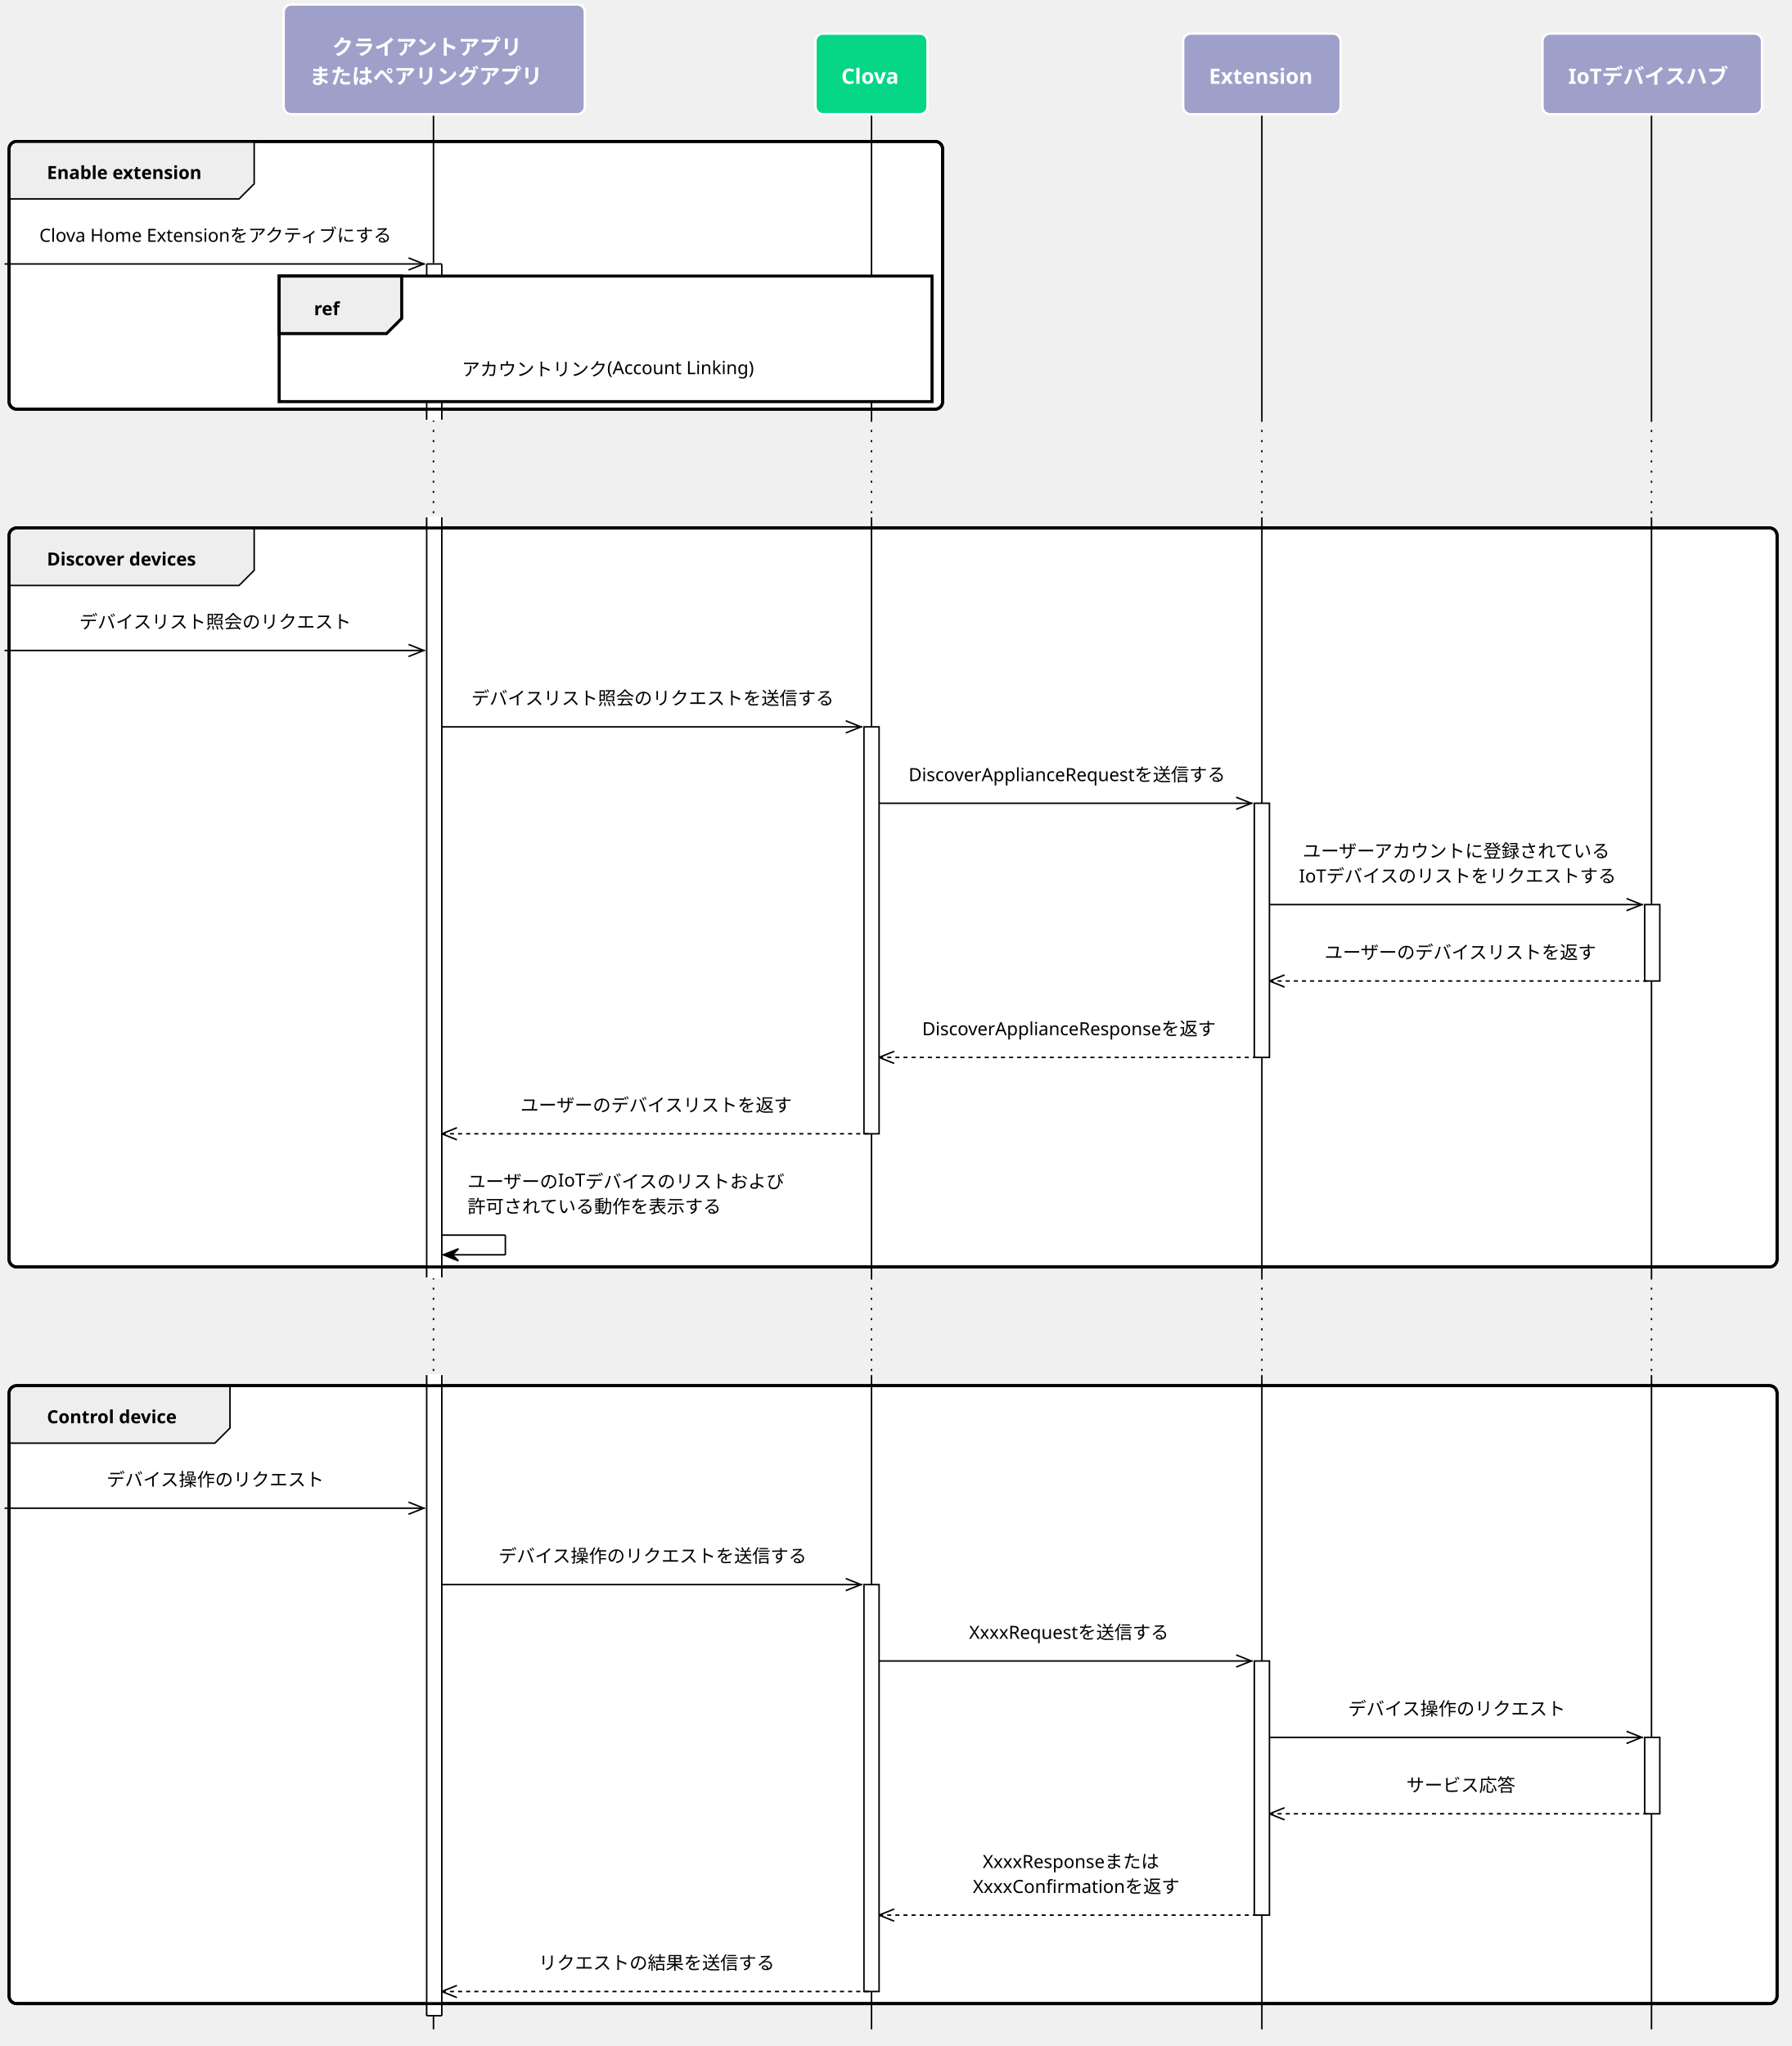
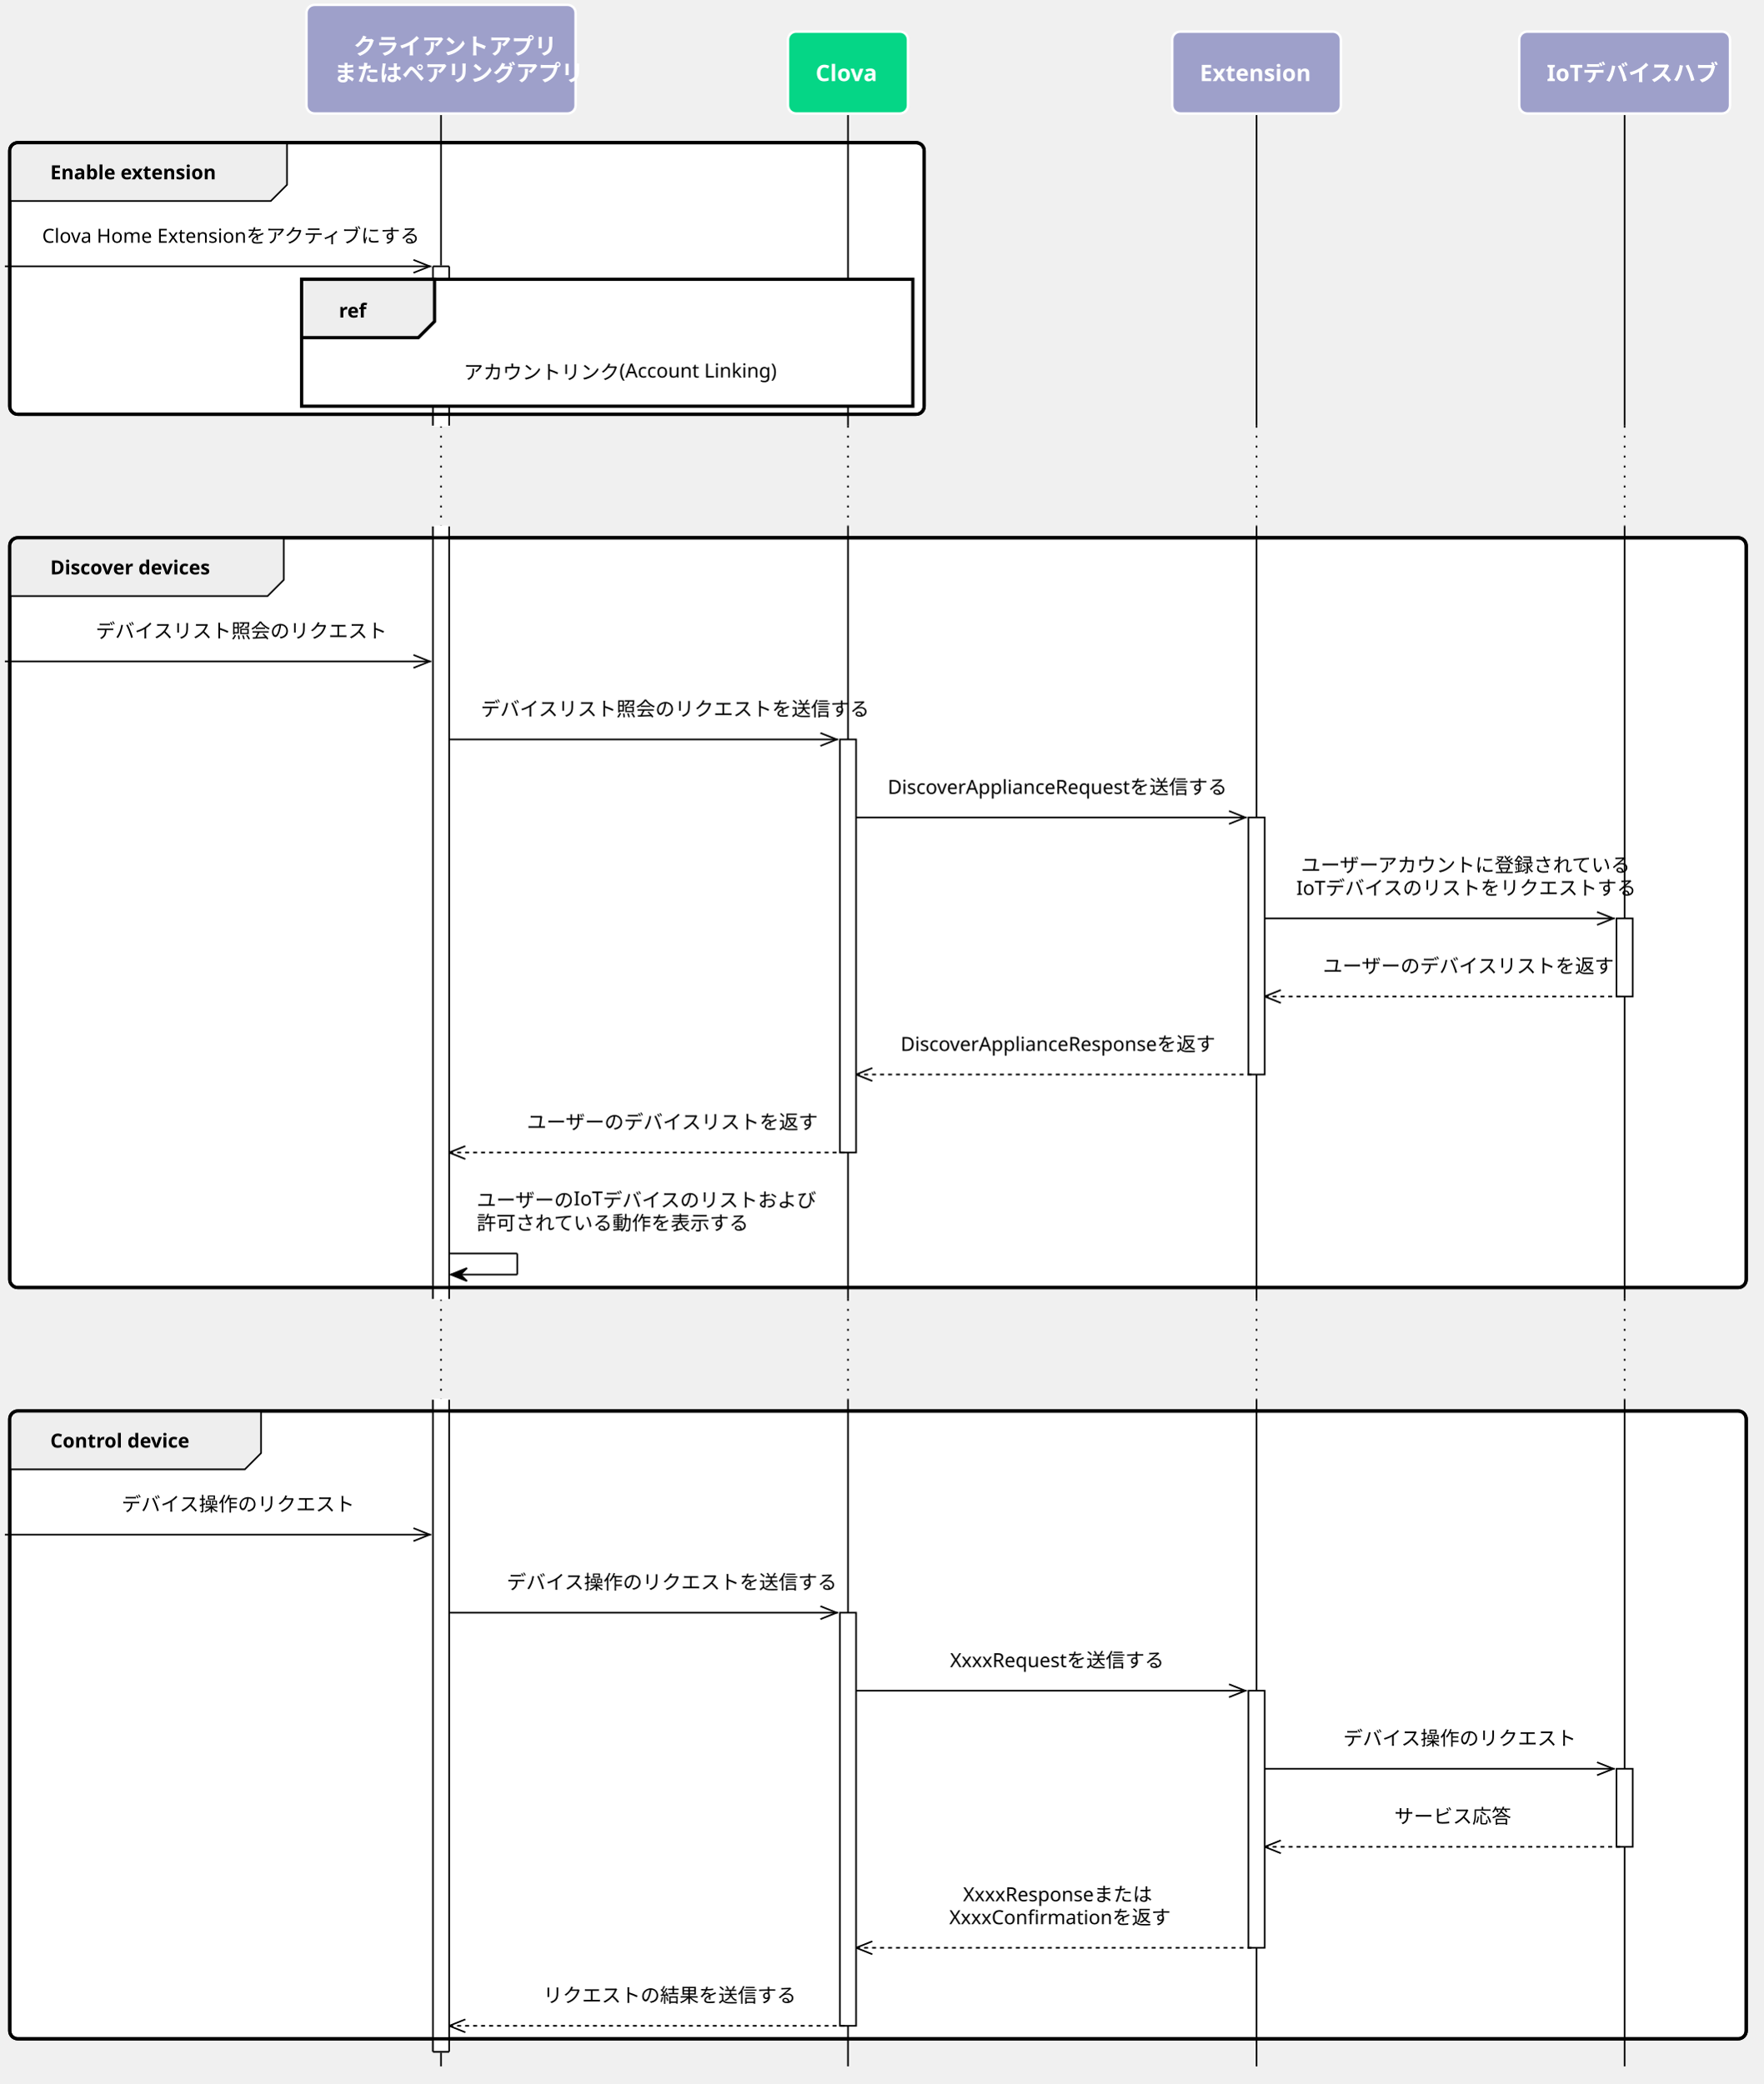
- <svg xmlns="http://www.w3.org/2000/svg" contentScriptType="application/ecmascript" contentStyleType="text/css" height="1007.736px" preserveAspectRatio="none" style="width:882px;height:1007px;" version="1.1" viewBox="0 0 882 1007" width="882.607px" zoomAndPan="magnify">
+ <svg xmlns="http://www.w3.org/2000/svg" contentScriptType="application/ecmascript" contentStyleType="text/css" height="1043.985px" preserveAspectRatio="none" style="width:883px;height:1043px;" version="1.1" viewBox="0 0 883 1043" width="883.247px" zoomAndPan="magnify">
  <defs />
  <g>
-     <rect fill="#FFFFFF" height="76.69" style="stroke: #FFFFFF; stroke-width: 0.745;" width="7.448" x="210.038" y="129.914" />
-     <line style="stroke: #000000; stroke-width: 0.745;" x1="210.038" x2="210.038" y1="129.914" y2="206.603" />
-     <line style="stroke: #000000; stroke-width: 0.745;" x1="217.486" x2="217.486" y1="129.914" y2="206.603" />
-     <line style="stroke: #000000; stroke-width: 0.745;" x1="210.038" x2="217.486" y1="129.914" y2="129.914" />
-     <rect fill="#FFFFFF" height="374.126" style="stroke: #FFFFFF; stroke-width: 0.745;" width="7.448" x="210.038" y="254.631" />
-     <line style="stroke: #000000; stroke-width: 0.745;" x1="210.038" x2="210.038" y1="254.631" y2="628.757" />
-     <line style="stroke: #000000; stroke-width: 0.745;" x1="217.486" x2="217.486" y1="254.631" y2="628.757" />
-     <rect fill="#FFFFFF" height="315.312" style="stroke: #FFFFFF; stroke-width: 0.745;" width="7.448" x="210.038" y="676.784" />
-     <line style="stroke: #000000; stroke-width: 0.745;" x1="210.038" x2="210.038" y1="676.784" y2="992.096" />
-     <line style="stroke: #000000; stroke-width: 0.745;" x1="217.486" x2="217.486" y1="676.784" y2="992.096" />
-     <line style="stroke: #000000; stroke-width: 0.745;" x1="210.038" x2="217.486" y1="992.096" y2="992.096" />
-     <rect fill="#FFFFFF" height="200.277" style="stroke: #000000; stroke-width: 0.745;" width="7.448" x="425.29" y="357.749" />
-     <rect fill="#FFFFFF" height="200.277" style="stroke: #000000; stroke-width: 0.745;" width="7.448" x="425.29" y="779.902" />
-     <rect fill="#FFFFFF" height="125.077" style="stroke: #000000; stroke-width: 0.745;" width="7.448" x="617.452" y="395.349" />
-     <rect fill="#FFFFFF" height="125.077" style="stroke: #000000; stroke-width: 0.745;" width="7.448" x="617.452" y="817.502" />
-     <rect fill="#FFFFFF" height="37.6" style="stroke: #000000; stroke-width: 0.745;" width="7.448" x="809.615" y="445.225" />
-     <rect fill="#FFFFFF" height="37.6" style="stroke: #000000; stroke-width: 0.745;" width="7.448" x="809.615" y="855.102" />
-     <rect fill="#FFFFFF" height="131.78" rx="3.724" ry="3.724" style="stroke: #000000; stroke-width: 1.49;" width="459.551" x="4.469" y="69.61" />
-     <rect fill="#FFFFFF" height="363.699" rx="3.724" ry="3.724" style="stroke: #000000; stroke-width: 1.49;" width="870.317" x="4.469" y="259.845" />
-     <rect fill="#FFFFFF" height="304.139" rx="3.724" ry="3.724" style="stroke: #000000; stroke-width: 1.49;" width="870.317" x="4.469" y="681.998" />
-     <line style="stroke: #000000; stroke-width: 0.745;" x1="213.39" x2="213.39" y1="56.948" y2="206.603" />
-     <line style="stroke: #000000; stroke-width: 0.745; stroke-dasharray: 1.0,4.0;" x1="213.39" x2="213.39" y1="206.603" y2="254.631" />
-     <line style="stroke: #000000; stroke-width: 0.745;" x1="213.39" x2="213.39" y1="254.631" y2="628.757" />
-     <line style="stroke: #000000; stroke-width: 0.745; stroke-dasharray: 1.0,4.0;" x1="213.39" x2="213.39" y1="628.757" y2="676.784" />
-     <line style="stroke: #000000; stroke-width: 0.745;" x1="213.39" x2="213.39" y1="676.784" y2="998.8" />
-     <line style="stroke: #000000; stroke-width: 0.745;" x1="429.014" x2="429.014" y1="56.948" y2="206.603" />
-     <line style="stroke: #000000; stroke-width: 0.745; stroke-dasharray: 1.0,4.0;" x1="429.014" x2="429.014" y1="206.603" y2="254.631" />
-     <line style="stroke: #000000; stroke-width: 0.745;" x1="429.014" x2="429.014" y1="254.631" y2="628.757" />
-     <line style="stroke: #000000; stroke-width: 0.745; stroke-dasharray: 1.0,4.0;" x1="429.014" x2="429.014" y1="628.757" y2="676.784" />
-     <line style="stroke: #000000; stroke-width: 0.745;" x1="429.014" x2="429.014" y1="676.784" y2="998.8" />
-     <line style="stroke: #000000; stroke-width: 0.745;" x1="621.177" x2="621.177" y1="56.948" y2="206.603" />
-     <line style="stroke: #000000; stroke-width: 0.745; stroke-dasharray: 1.0,4.0;" x1="621.177" x2="621.177" y1="206.603" y2="254.631" />
-     <line style="stroke: #000000; stroke-width: 0.745;" x1="621.177" x2="621.177" y1="254.631" y2="628.757" />
-     <line style="stroke: #000000; stroke-width: 0.745; stroke-dasharray: 1.0,4.0;" x1="621.177" x2="621.177" y1="628.757" y2="676.784" />
-     <line style="stroke: #000000; stroke-width: 0.745;" x1="621.177" x2="621.177" y1="676.784" y2="998.8" />
-     <line style="stroke: #000000; stroke-width: 0.745;" x1="812.967" x2="812.967" y1="56.948" y2="206.603" />
-     <line style="stroke: #000000; stroke-width: 0.745; stroke-dasharray: 1.0,4.0;" x1="812.967" x2="812.967" y1="206.603" y2="254.631" />
-     <line style="stroke: #000000; stroke-width: 0.745;" x1="812.967" x2="812.967" y1="254.631" y2="628.757" />
-     <line style="stroke: #000000; stroke-width: 0.745; stroke-dasharray: 1.0,4.0;" x1="812.967" x2="812.967" y1="628.757" y2="676.784" />
-     <line style="stroke: #000000; stroke-width: 0.745;" x1="812.967" x2="812.967" y1="676.784" y2="998.8" />
-     <rect fill="#9EA0CA" height="53.969" rx="3.724" ry="3.724" style="stroke: #FFFFFF; stroke-width: 1.117;" width="148.218" x="139.653" y="2.234" />
-     <text fill="#FFFFFF" font-family="&quot;Malgun Gothic&quot;, sans-serif" font-size="10.427" font-weight="bold" lengthAdjust="spacingAndGlyphs" textLength="100.55" x="163.487" y="26.928">クライアントアプリ</text>
-     <text fill="#FFFFFF" font-family="&quot;Malgun Gothic&quot;, sans-serif" font-size="10.427" font-weight="bold" lengthAdjust="spacingAndGlyphs" textLength="122.895" x="152.315" y="41.25">またはペアリングアプリ</text>
-     <rect fill="#05D686" height="39.646" rx="3.724" ry="3.724" style="stroke: #FFFFFF; stroke-width: 1.117;" width="55.116" x="401.456" y="16.557" />
-     <text fill="#FFFFFF" font-family="&quot;Malgun Gothic&quot;, sans-serif" font-size="10.427" font-weight="bold" lengthAdjust="spacingAndGlyphs" textLength="29.793" x="414.118" y="41.25">Clova</text>
-     <rect fill="#9EA0CA" height="39.646" rx="3.724" ry="3.724" style="stroke: #FFFFFF; stroke-width: 1.117;" width="77.461" x="582.446" y="16.557" />
-     <text fill="#FFFFFF" font-family="&quot;Malgun Gothic&quot;, sans-serif" font-size="10.427" font-weight="bold" lengthAdjust="spacingAndGlyphs" textLength="52.137" x="595.108" y="41.25">Extension</text>
-     <rect fill="#9EA0CA" height="39.646" rx="3.724" ry="3.724" style="stroke: #FFFFFF; stroke-width: 1.117;" width="107.998" x="759.34" y="16.557" />
-     <text fill="#FFFFFF" font-family="&quot;Malgun Gothic&quot;, sans-serif" font-size="10.427" font-weight="bold" lengthAdjust="spacingAndGlyphs" textLength="82.675" x="772.002" y="41.25">IoTデバイスハブ</text>
-     <rect fill="#FFFFFF" height="76.69" style="stroke: #FFFFFF; stroke-width: 0.745;" width="7.448" x="210.038" y="129.914" />
-     <line style="stroke: #000000; stroke-width: 0.745;" x1="210.038" x2="210.038" y1="129.914" y2="206.603" />
-     <line style="stroke: #000000; stroke-width: 0.745;" x1="217.486" x2="217.486" y1="129.914" y2="206.603" />
-     <line style="stroke: #000000; stroke-width: 0.745;" x1="210.038" x2="217.486" y1="129.914" y2="129.914" />
-     <rect fill="#FFFFFF" height="374.126" style="stroke: #FFFFFF; stroke-width: 0.745;" width="7.448" x="210.038" y="254.631" />
-     <line style="stroke: #000000; stroke-width: 0.745;" x1="210.038" x2="210.038" y1="254.631" y2="628.757" />
-     <line style="stroke: #000000; stroke-width: 0.745;" x1="217.486" x2="217.486" y1="254.631" y2="628.757" />
-     <rect fill="#FFFFFF" height="315.312" style="stroke: #FFFFFF; stroke-width: 0.745;" width="7.448" x="210.038" y="676.784" />
-     <line style="stroke: #000000; stroke-width: 0.745;" x1="210.038" x2="210.038" y1="676.784" y2="992.096" />
-     <line style="stroke: #000000; stroke-width: 0.745;" x1="217.486" x2="217.486" y1="676.784" y2="992.096" />
-     <line style="stroke: #000000; stroke-width: 0.745;" x1="210.038" x2="217.486" y1="992.096" y2="992.096" />
-     <rect fill="#FFFFFF" height="200.277" style="stroke: #000000; stroke-width: 0.745;" width="7.448" x="425.29" y="357.749" />
-     <rect fill="#FFFFFF" height="200.277" style="stroke: #000000; stroke-width: 0.745;" width="7.448" x="425.29" y="779.902" />
-     <rect fill="#FFFFFF" height="125.077" style="stroke: #000000; stroke-width: 0.745;" width="7.448" x="617.452" y="395.349" />
-     <rect fill="#FFFFFF" height="125.077" style="stroke: #000000; stroke-width: 0.745;" width="7.448" x="617.452" y="817.502" />
-     <rect fill="#FFFFFF" height="37.6" style="stroke: #000000; stroke-width: 0.745;" width="7.448" x="809.615" y="445.225" />
-     <rect fill="#FFFFFF" height="37.6" style="stroke: #000000; stroke-width: 0.745;" width="7.448" x="809.615" y="855.102" />
-     <path d="M8.193,69.61 L125.129,69.61 L125.129,90.465 L117.681,97.913 L4.469,97.913 L4.469,73.334 " fill="#EEEEEE" style="stroke: #000000; stroke-width: 0.745;" />
-     <rect fill="none" height="131.78" rx="3.724" ry="3.724" style="stroke: #000000; stroke-width: 1.49;" width="459.551" x="4.469" y="69.61" />
-     <text fill="#000000" font-family="&quot;Malgun Gothic&quot;, sans-serif" font-size="8.938" font-weight="bold" lengthAdjust="spacingAndGlyphs" textLength="72.247" x="23.089" y="88.115">Enable extension</text>
-     <line style="stroke: #000000; stroke-width: 0.745;" x1="208.548" x2="201.1" y1="129.914" y2="126.934" />
-     <line style="stroke: #000000; stroke-width: 0.745;" x1="208.548" x2="201.1" y1="129.914" y2="132.893" />
-     <line style="stroke: #000000; stroke-width: 0.745;" x1="2.234" x2="209.293" y1="129.914" y2="129.914" />
-     <text fill="#000000" font-family="&quot;Malgun Gothic&quot;, sans-serif" font-size="8.938" lengthAdjust="spacingAndGlyphs" textLength="173.542" x="19.365" y="119.012">Clova Home Extensionをアクティブにする</text>
-     <rect fill="#FFFFFF" height="61.794" style="stroke: #000000; stroke-width: 1.49;" width="321.388" x="137.418" y="135.872" />
-     <polygon fill="#EEEEEE" points="137.418,135.872,197.749,135.872,197.749,156.727,190.3,164.175,137.418,164.175,137.418,135.872" style="stroke: #000000; stroke-width: 1.49;" />
-     <text fill="#000000" font-family="&quot;Malgun Gothic&quot;, sans-serif" font-size="8.938" font-weight="bold" lengthAdjust="spacingAndGlyphs" textLength="11.917" x="154.549" y="155.123">ref</text>
-     <text fill="#000000" font-family="&quot;Malgun Gothic&quot;, sans-serif" font-size="8.938" lengthAdjust="spacingAndGlyphs" textLength="141.515" x="227.355" y="184.915">アカウントリンク(Account Linking)</text>
-     <text fill="#000000" font-family="&quot;Malgun Gothic&quot;, sans-serif" font-size="8.938" lengthAdjust="spacingAndGlyphs" textLength="0" x="514.668" y="234.792" />
-     <path d="M8.193,259.845 L125.129,259.845 L125.129,280.7 L117.681,288.148 L4.469,288.148 L4.469,263.569 " fill="#EEEEEE" style="stroke: #000000; stroke-width: 0.745;" />
-     <rect fill="none" height="363.699" rx="3.724" ry="3.724" style="stroke: #000000; stroke-width: 1.49;" width="870.317" x="4.469" y="259.845" />
-     <text fill="#000000" font-family="&quot;Malgun Gothic&quot;, sans-serif" font-size="8.938" font-weight="bold" lengthAdjust="spacingAndGlyphs" textLength="72.247" x="23.089" y="278.35">Discover devices</text>
-     <line style="stroke: #000000; stroke-width: 0.745;" x1="208.548" x2="201.1" y1="320.149" y2="317.169" />
-     <line style="stroke: #000000; stroke-width: 0.745;" x1="208.548" x2="201.1" y1="320.149" y2="323.128" />
-     <line style="stroke: #000000; stroke-width: 0.745;" x1="2.234" x2="209.293" y1="320.149" y2="320.149" />
-     <text fill="#000000" font-family="&quot;Malgun Gothic&quot;, sans-serif" font-size="8.938" lengthAdjust="spacingAndGlyphs" textLength="134.067" x="39.103" y="309.247">デバイスリスト照会のリクエスト</text>
-     <line style="stroke: #000000; stroke-width: 0.745;" x1="423.8" x2="416.352" y1="357.749" y2="354.769" />
-     <line style="stroke: #000000; stroke-width: 0.745;" x1="423.8" x2="416.352" y1="357.749" y2="360.728" />
-     <line style="stroke: #000000; stroke-width: 0.745;" x1="217.486" x2="424.545" y1="357.749" y2="357.749" />
-     <text fill="#000000" font-family="&quot;Malgun Gothic&quot;, sans-serif" font-size="8.938" lengthAdjust="spacingAndGlyphs" textLength="178.756" x="232.01" y="346.847">デバイスリスト照会のリクエストを送信する</text>
-     <line style="stroke: #000000; stroke-width: 0.745;" x1="615.963" x2="608.515" y1="395.349" y2="392.37" />
-     <line style="stroke: #000000; stroke-width: 0.745;" x1="615.963" x2="608.515" y1="395.349" y2="398.328" />
-     <line style="stroke: #000000; stroke-width: 0.745;" x1="432.738" x2="616.708" y1="395.349" y2="395.349" />
-     <text fill="#000000" font-family="&quot;Malgun Gothic&quot;, sans-serif" font-size="8.938" lengthAdjust="spacingAndGlyphs" textLength="155.667" x="447.262" y="384.447">DiscoverApplianceRequestを送信する</text>
-     <line style="stroke: #000000; stroke-width: 0.745;" x1="808.125" x2="800.677" y1="445.225" y2="442.246" />
-     <line style="stroke: #000000; stroke-width: 0.745;" x1="808.125" x2="800.677" y1="445.225" y2="448.205" />
-     <line style="stroke: #000000; stroke-width: 0.745;" x1="624.901" x2="808.87" y1="445.225" y2="445.225" />
-     <text fill="#000000" font-family="&quot;Malgun Gothic&quot;, sans-serif" font-size="8.938" lengthAdjust="spacingAndGlyphs" textLength="151.942" x="641.287" y="422.047">ユーザーアカウントに登録されている</text>
-     <text fill="#000000" font-family="&quot;Malgun Gothic&quot;, sans-serif" font-size="8.938" lengthAdjust="spacingAndGlyphs" textLength="155.667" x="639.424" y="434.324">IoTデバイスのリストをリクエストする</text>
-     <line style="stroke: #000000; stroke-width: 0.745;" x1="624.901" x2="632.349" y1="482.825" y2="479.846" />
-     <line style="stroke: #000000; stroke-width: 0.745;" x1="624.901" x2="632.349" y1="482.825" y2="485.805" />
-     <line style="stroke: #000000; stroke-width: 0.745; stroke-dasharray: 2.0,2.0;" x1="624.901" x2="812.594" y1="482.825" y2="482.825" />
-     <text fill="#000000" font-family="&quot;Malgun Gothic&quot;, sans-serif" font-size="8.938" lengthAdjust="spacingAndGlyphs" textLength="134.067" x="652.086" y="471.924">ユーザーのデバイスリストを返す</text>
-     <line style="stroke: #000000; stroke-width: 0.745;" x1="432.738" x2="440.186" y1="520.426" y2="517.446" />
-     <line style="stroke: #000000; stroke-width: 0.745;" x1="432.738" x2="440.186" y1="520.426" y2="523.405" />
-     <line style="stroke: #000000; stroke-width: 0.745; stroke-dasharray: 2.0,2.0;" x1="432.738" x2="620.432" y1="520.426" y2="520.426" />
-     <text fill="#000000" font-family="&quot;Malgun Gothic&quot;, sans-serif" font-size="8.938" lengthAdjust="spacingAndGlyphs" textLength="145.984" x="453.965" y="509.524">DiscoverApplianceResponseを返す</text>
-     <line style="stroke: #000000; stroke-width: 0.745;" x1="217.486" x2="224.934" y1="558.026" y2="555.046" />
-     <line style="stroke: #000000; stroke-width: 0.745;" x1="217.486" x2="224.934" y1="558.026" y2="561.005" />
-     <line style="stroke: #000000; stroke-width: 0.745; stroke-dasharray: 2.0,2.0;" x1="217.486" x2="428.269" y1="558.026" y2="558.026" />
-     <text fill="#000000" font-family="&quot;Malgun Gothic&quot;, sans-serif" font-size="8.938" lengthAdjust="spacingAndGlyphs" textLength="134.067" x="256.217" y="547.124">ユーザーのデバイスリストを返す</text>
-     <line style="stroke: #000000; stroke-width: 0.745;" x1="217.486" x2="248.768" y1="607.902" y2="607.902" />
-     <line style="stroke: #000000; stroke-width: 0.745;" x1="248.768" x2="248.768" y1="607.902" y2="617.585" />
-     <line style="stroke: #000000; stroke-width: 0.745;" x1="218.231" x2="248.768" y1="617.585" y2="617.585" />
-     <polygon fill="#000000" points="225.679,614.606,218.231,617.585,225.679,620.564,222.7,617.585" style="stroke: #000000; stroke-width: 0.745;" />
-     <text fill="#000000" font-family="&quot;Malgun Gothic&quot;, sans-serif" font-size="8.938" lengthAdjust="spacingAndGlyphs" textLength="155.667" x="230.148" y="584.724">ユーザーのIoTデバイスのリストおよび</text>
-     <text fill="#000000" font-family="&quot;Malgun Gothic&quot;, sans-serif" font-size="8.938" lengthAdjust="spacingAndGlyphs" textLength="125.129" x="230.148" y="597">許可されている動作を表示する</text>
-     <text fill="#000000" font-family="&quot;Malgun Gothic&quot;, sans-serif" font-size="8.938" lengthAdjust="spacingAndGlyphs" textLength="0" x="514.668" y="656.945" />
-     <path d="M8.193,681.998 L113.212,681.998 L113.212,702.853 L105.764,710.301 L4.469,710.301 L4.469,685.722 " fill="#EEEEEE" style="stroke: #000000; stroke-width: 0.745;" />
-     <rect fill="none" height="304.139" rx="3.724" ry="3.724" style="stroke: #000000; stroke-width: 1.49;" width="870.317" x="4.469" y="681.998" />
-     <text fill="#000000" font-family="&quot;Malgun Gothic&quot;, sans-serif" font-size="8.938" font-weight="bold" lengthAdjust="spacingAndGlyphs" textLength="60.33" x="23.089" y="700.504">Control device</text>
-     <line style="stroke: #000000; stroke-width: 0.745;" x1="208.548" x2="201.1" y1="742.302" y2="739.323" />
-     <line style="stroke: #000000; stroke-width: 0.745;" x1="208.548" x2="201.1" y1="742.302" y2="745.281" />
-     <line style="stroke: #000000; stroke-width: 0.745;" x1="2.234" x2="209.293" y1="742.302" y2="742.302" />
-     <text fill="#000000" font-family="&quot;Malgun Gothic&quot;, sans-serif" font-size="8.938" lengthAdjust="spacingAndGlyphs" textLength="107.254" x="52.51" y="731.4">デバイス操作のリクエスト</text>
-     <line style="stroke: #000000; stroke-width: 0.745;" x1="423.8" x2="416.352" y1="779.902" y2="776.923" />
-     <line style="stroke: #000000; stroke-width: 0.745;" x1="423.8" x2="416.352" y1="779.902" y2="782.881" />
-     <line style="stroke: #000000; stroke-width: 0.745;" x1="217.486" x2="424.545" y1="779.902" y2="779.902" />
-     <text fill="#000000" font-family="&quot;Malgun Gothic&quot;, sans-serif" font-size="8.938" lengthAdjust="spacingAndGlyphs" textLength="151.942" x="245.417" y="769.001">デバイス操作のリクエストを送信する</text>
-     <line style="stroke: #000000; stroke-width: 0.745;" x1="615.963" x2="608.515" y1="817.502" y2="814.523" />
-     <line style="stroke: #000000; stroke-width: 0.745;" x1="615.963" x2="608.515" y1="817.502" y2="820.482" />
-     <line style="stroke: #000000; stroke-width: 0.745;" x1="432.738" x2="616.708" y1="817.502" y2="817.502" />
-     <text fill="#000000" font-family="&quot;Malgun Gothic&quot;, sans-serif" font-size="8.938" lengthAdjust="spacingAndGlyphs" textLength="96.081" x="477.055" y="806.601">XxxxRequestを送信する</text>
-     <line style="stroke: #000000; stroke-width: 0.745;" x1="808.125" x2="800.677" y1="855.102" y2="852.123" />
-     <line style="stroke: #000000; stroke-width: 0.745;" x1="808.125" x2="800.677" y1="855.102" y2="858.082" />
-     <line style="stroke: #000000; stroke-width: 0.745;" x1="624.901" x2="808.87" y1="855.102" y2="855.102" />
-     <text fill="#000000" font-family="&quot;Malgun Gothic&quot;, sans-serif" font-size="8.938" lengthAdjust="spacingAndGlyphs" textLength="107.254" x="663.631" y="844.201">デバイス操作のリクエスト</text>
-     <line style="stroke: #000000; stroke-width: 0.745;" x1="624.901" x2="632.349" y1="892.703" y2="889.723" />
-     <line style="stroke: #000000; stroke-width: 0.745;" x1="624.901" x2="632.349" y1="892.703" y2="895.682" />
-     <line style="stroke: #000000; stroke-width: 0.745; stroke-dasharray: 2.0,2.0;" x1="624.901" x2="812.594" y1="892.703" y2="892.703" />
-     <text fill="#000000" font-family="&quot;Malgun Gothic&quot;, sans-serif" font-size="8.938" lengthAdjust="spacingAndGlyphs" textLength="53.627" x="692.306" y="881.801">サービス応答</text>
-     <line style="stroke: #000000; stroke-width: 0.745;" x1="432.738" x2="440.186" y1="942.579" y2="939.6" />
-     <line style="stroke: #000000; stroke-width: 0.745;" x1="432.738" x2="440.186" y1="942.579" y2="945.558" />
-     <line style="stroke: #000000; stroke-width: 0.745; stroke-dasharray: 2.0,2.0;" x1="432.738" x2="620.432" y1="942.579" y2="942.579" />
-     <text fill="#000000" font-family="&quot;Malgun Gothic&quot;, sans-serif" font-size="8.938" lengthAdjust="spacingAndGlyphs" textLength="86.399" x="483.758" y="919.401">XxxxResponseまたは</text>
-     <text fill="#000000" font-family="&quot;Malgun Gothic&quot;, sans-serif" font-size="8.938" lengthAdjust="spacingAndGlyphs" textLength="96.081" x="478.917" y="931.677">XxxxConfirmationを返す</text>
-     <line style="stroke: #000000; stroke-width: 0.745;" x1="217.486" x2="224.934" y1="980.179" y2="977.2" />
-     <line style="stroke: #000000; stroke-width: 0.745;" x1="217.486" x2="224.934" y1="980.179" y2="983.159" />
-     <line style="stroke: #000000; stroke-width: 0.745; stroke-dasharray: 2.0,2.0;" x1="217.486" x2="428.269" y1="980.179" y2="980.179" />
-     <text fill="#000000" font-family="&quot;Malgun Gothic&quot;, sans-serif" font-size="8.938" lengthAdjust="spacingAndGlyphs" textLength="116.191" x="265.154" y="969.278">リクエストの結果を送信する</text>
+     <rect fill="#FFFFFF" height="79.773" style="stroke: #FFFFFF; stroke-width: 0.812;" width="8.118" x="216.753" y="133.333" />
+     <line style="stroke: #000000; stroke-width: 0.812;" x1="216.753" x2="216.753" y1="133.333" y2="213.106" />
+     <line style="stroke: #000000; stroke-width: 0.812;" x1="224.871" x2="224.871" y1="133.333" y2="213.106" />
+     <line style="stroke: #000000; stroke-width: 0.812;" x1="216.753" x2="224.871" y1="133.333" y2="133.333" />
+     <rect fill="#FFFFFF" height="386.795" style="stroke: #FFFFFF; stroke-width: 0.812;" width="8.118" x="216.753" y="263.546" />
+     <line style="stroke: #000000; stroke-width: 0.812;" x1="216.753" x2="216.753" y1="263.546" y2="650.341" />
+     <line style="stroke: #000000; stroke-width: 0.812;" x1="224.871" x2="224.871" y1="263.546" y2="650.341" />
+     <rect fill="#FFFFFF" height="326.505" style="stroke: #FFFFFF; stroke-width: 0.812;" width="8.118" x="216.753" y="700.781" />
+     <line style="stroke: #000000; stroke-width: 0.812;" x1="216.753" x2="216.753" y1="700.781" y2="1027.286" />
+     <line style="stroke: #000000; stroke-width: 0.812;" x1="224.871" x2="224.871" y1="700.781" y2="1027.286" />
+     <line style="stroke: #000000; stroke-width: 0.812;" x1="216.753" x2="224.871" y1="1027.286" y2="1027.286" />
+     <rect fill="#FFFFFF" height="206.846" style="stroke: #000000; stroke-width: 0.812;" width="8.118" x="420.517" y="370.216" />
+     <rect fill="#FFFFFF" height="206.846" style="stroke: #000000; stroke-width: 0.812;" width="8.118" x="420.517" y="807.451" />
+     <rect fill="#FFFFFF" height="128.697" style="stroke: #000000; stroke-width: 0.812;" width="8.118" x="625.092" y="409.291" />
+     <rect fill="#FFFFFF" height="128.697" style="stroke: #000000; stroke-width: 0.812;" width="8.118" x="625.092" y="846.526" />
+     <rect fill="#FFFFFF" height="39.075" style="stroke: #000000; stroke-width: 0.812;" width="8.118" x="809.373" y="459.839" />
+     <rect fill="#FFFFFF" height="39.075" style="stroke: #000000; stroke-width: 0.812;" width="8.118" x="809.373" y="885.6" />
+     <rect fill="#FFFFFF" height="136.003" rx="4.059" ry="4.059" style="stroke: #000000; stroke-width: 1.624;" width="457.86" x="4.871" y="71.42" />
+     <rect fill="#FFFFFF" height="375.43" rx="4.059" ry="4.059" style="stroke: #000000; stroke-width: 1.624;" width="869.447" x="4.871" y="269.229" />
+     <rect fill="#FFFFFF" height="314.328" rx="4.059" ry="4.059" style="stroke: #000000; stroke-width: 1.624;" width="869.447" x="4.871" y="706.463" />
+     <line style="stroke: #000000; stroke-width: 0.812;" x1="220.812" x2="220.812" y1="57.619" y2="213.106" />
+     <line style="stroke: #000000; stroke-width: 0.812; stroke-dasharray: 1.0,4.0;" x1="220.812" x2="220.812" y1="213.106" y2="263.546" />
+     <line style="stroke: #000000; stroke-width: 0.812;" x1="220.812" x2="220.812" y1="263.546" y2="650.341" />
+     <line style="stroke: #000000; stroke-width: 0.812; stroke-dasharray: 1.0,4.0;" x1="220.812" x2="220.812" y1="650.341" y2="700.781" />
+     <line style="stroke: #000000; stroke-width: 0.812;" x1="220.812" x2="220.812" y1="700.781" y2="1034.592" />
+     <line style="stroke: #000000; stroke-width: 0.812;" x1="424.576" x2="424.576" y1="57.619" y2="213.106" />
+     <line style="stroke: #000000; stroke-width: 0.812; stroke-dasharray: 1.0,4.0;" x1="424.576" x2="424.576" y1="213.106" y2="263.546" />
+     <line style="stroke: #000000; stroke-width: 0.812;" x1="424.576" x2="424.576" y1="263.546" y2="650.341" />
+     <line style="stroke: #000000; stroke-width: 0.812; stroke-dasharray: 1.0,4.0;" x1="424.576" x2="424.576" y1="650.341" y2="700.781" />
+     <line style="stroke: #000000; stroke-width: 0.812;" x1="424.576" x2="424.576" y1="700.781" y2="1034.592" />
+     <line style="stroke: #000000; stroke-width: 0.812;" x1="629.151" x2="629.151" y1="57.619" y2="213.106" />
+     <line style="stroke: #000000; stroke-width: 0.812; stroke-dasharray: 1.0,4.0;" x1="629.151" x2="629.151" y1="213.106" y2="263.546" />
+     <line style="stroke: #000000; stroke-width: 0.812;" x1="629.151" x2="629.151" y1="263.546" y2="650.341" />
+     <line style="stroke: #000000; stroke-width: 0.812; stroke-dasharray: 1.0,4.0;" x1="629.151" x2="629.151" y1="650.341" y2="700.781" />
+     <line style="stroke: #000000; stroke-width: 0.812;" x1="629.151" x2="629.151" y1="700.781" y2="1034.592" />
+     <line style="stroke: #000000; stroke-width: 0.812;" x1="813.432" x2="813.432" y1="57.619" y2="213.106" />
+     <line style="stroke: #000000; stroke-width: 0.812; stroke-dasharray: 1.0,4.0;" x1="813.432" x2="813.432" y1="213.106" y2="263.546" />
+     <line style="stroke: #000000; stroke-width: 0.812;" x1="813.432" x2="813.432" y1="263.546" y2="650.341" />
+     <line style="stroke: #000000; stroke-width: 0.812; stroke-dasharray: 1.0,4.0;" x1="813.432" x2="813.432" y1="650.341" y2="700.781" />
+     <line style="stroke: #000000; stroke-width: 0.812;" x1="813.432" x2="813.432" y1="700.781" y2="1034.592" />
+     <rect fill="#9EA0CA" height="54.372" rx="4.059" ry="4.059" style="stroke: #FFFFFF; stroke-width: 1.218;" width="134.76" x="153.432" y="2.435" />
+     <text fill="#FFFFFF" font-family="&quot;Malgun Gothic&quot;, sans-serif" font-size="11.365" font-weight="bold" lengthAdjust="spacingAndGlyphs" textLength="87.675" x="176.974" y="27.224">クライアントアプリ</text>
+     <text fill="#FFFFFF" font-family="&quot;Malgun Gothic&quot;, sans-serif" font-size="11.365" font-weight="bold" lengthAdjust="spacingAndGlyphs" textLength="107.159" x="167.232" y="40.609">またはペアリングアプリ</text>
+     <rect fill="#05D686" height="40.987" rx="4.059" ry="4.059" style="stroke: #FFFFFF; stroke-width: 1.218;" width="60.074" x="394.539" y="15.821" />
+     <text fill="#FFFFFF" font-family="&quot;Malgun Gothic&quot;, sans-serif" font-size="11.365" font-weight="bold" lengthAdjust="spacingAndGlyphs" textLength="32.472" x="408.339" y="40.609">Clova</text>
+     <rect fill="#9EA0CA" height="40.987" rx="4.059" ry="4.059" style="stroke: #FFFFFF; stroke-width: 1.218;" width="84.428" x="586.937" y="15.821" />
+     <text fill="#FFFFFF" font-family="&quot;Malgun Gothic&quot;, sans-serif" font-size="11.365" font-weight="bold" lengthAdjust="spacingAndGlyphs" textLength="56.827" x="600.738" y="40.609">Extension</text>
+     <rect fill="#9EA0CA" height="40.987" rx="4.059" ry="4.059" style="stroke: #FFFFFF; stroke-width: 1.218;" width="105.535" x="760.664" y="15.821" />
+     <text fill="#FFFFFF" font-family="&quot;Malgun Gothic&quot;, sans-serif" font-size="11.365" font-weight="bold" lengthAdjust="spacingAndGlyphs" textLength="77.934" x="774.465" y="40.609">IoTデバイスハブ</text>
+     <rect fill="#FFFFFF" height="79.773" style="stroke: #FFFFFF; stroke-width: 0.812;" width="8.118" x="216.753" y="133.333" />
+     <line style="stroke: #000000; stroke-width: 0.812;" x1="216.753" x2="216.753" y1="133.333" y2="213.106" />
+     <line style="stroke: #000000; stroke-width: 0.812;" x1="224.871" x2="224.871" y1="133.333" y2="213.106" />
+     <line style="stroke: #000000; stroke-width: 0.812;" x1="216.753" x2="224.871" y1="133.333" y2="133.333" />
+     <rect fill="#FFFFFF" height="386.795" style="stroke: #FFFFFF; stroke-width: 0.812;" width="8.118" x="216.753" y="263.546" />
+     <line style="stroke: #000000; stroke-width: 0.812;" x1="216.753" x2="216.753" y1="263.546" y2="650.341" />
+     <line style="stroke: #000000; stroke-width: 0.812;" x1="224.871" x2="224.871" y1="263.546" y2="650.341" />
+     <rect fill="#FFFFFF" height="326.505" style="stroke: #FFFFFF; stroke-width: 0.812;" width="8.118" x="216.753" y="700.781" />
+     <line style="stroke: #000000; stroke-width: 0.812;" x1="216.753" x2="216.753" y1="700.781" y2="1027.286" />
+     <line style="stroke: #000000; stroke-width: 0.812;" x1="224.871" x2="224.871" y1="700.781" y2="1027.286" />
+     <line style="stroke: #000000; stroke-width: 0.812;" x1="216.753" x2="224.871" y1="1027.286" y2="1027.286" />
+     <rect fill="#FFFFFF" height="206.846" style="stroke: #000000; stroke-width: 0.812;" width="8.118" x="420.517" y="370.216" />
+     <rect fill="#FFFFFF" height="206.846" style="stroke: #000000; stroke-width: 0.812;" width="8.118" x="420.517" y="807.451" />
+     <rect fill="#FFFFFF" height="128.697" style="stroke: #000000; stroke-width: 0.812;" width="8.118" x="625.092" y="409.291" />
+     <rect fill="#FFFFFF" height="128.697" style="stroke: #000000; stroke-width: 0.812;" width="8.118" x="625.092" y="846.526" />
+     <rect fill="#FFFFFF" height="39.075" style="stroke: #000000; stroke-width: 0.812;" width="8.118" x="809.373" y="459.839" />
+     <rect fill="#FFFFFF" height="39.075" style="stroke: #000000; stroke-width: 0.812;" width="8.118" x="809.373" y="885.6" />
+     <path d="M8.93,71.42 L143.69,71.42 L143.69,92.527 L135.572,100.645 L4.871,100.645 L4.871,75.479 " fill="#EEEEEE" style="stroke: #000000; stroke-width: 0.812;" />
+     <rect fill="none" height="136.003" rx="4.059" ry="4.059" style="stroke: #000000; stroke-width: 1.624;" width="457.86" x="4.871" y="71.42" />
+     <text fill="#000000" font-family="&quot;Malgun Gothic&quot;, sans-serif" font-size="9.742" font-weight="bold" lengthAdjust="spacingAndGlyphs" textLength="86.052" x="25.166" y="89.768">Enable extension</text>
+     <line style="stroke: #000000; stroke-width: 0.812;" x1="215.129" x2="207.011" y1="133.333" y2="130.086" />
+     <line style="stroke: #000000; stroke-width: 0.812;" x1="215.129" x2="207.011" y1="133.333" y2="136.58" />
+     <line style="stroke: #000000; stroke-width: 0.812;" x1="2.435" x2="215.941" y1="133.333" y2="133.333" />
+     <text fill="#000000" font-family="&quot;Malgun Gothic&quot;, sans-serif" font-size="9.742" lengthAdjust="spacingAndGlyphs" textLength="176.974" x="21.107" y="121.537">Clova Home Extensionをアクティブにする</text>
+     <rect fill="#FFFFFF" height="63.537" style="stroke: #000000; stroke-width: 1.624;" width="306.052" x="150.996" y="139.828" />
+     <polygon fill="#EEEEEE" points="150.996,139.828,217.565,139.828,217.565,160.935,209.446,169.053,150.996,169.053,150.996,139.828" style="stroke: #000000; stroke-width: 1.624;" />
+     <text fill="#000000" font-family="&quot;Malgun Gothic&quot;, sans-serif" font-size="9.742" font-weight="bold" lengthAdjust="spacingAndGlyphs" textLength="13.801" x="169.668" y="158.988">ref</text>
+     <text fill="#000000" font-family="&quot;Malgun Gothic&quot;, sans-serif" font-size="9.742" lengthAdjust="spacingAndGlyphs" textLength="143.69" x="232.177" y="189.836">アカウントリンク(Account Linking)</text>
+     <text fill="#000000" font-family="&quot;Malgun Gothic&quot;, sans-serif" font-size="9.742" lengthAdjust="spacingAndGlyphs" textLength="0" x="518.745" y="242.008" />
+     <path d="M8.93,269.229 L142.066,269.229 L142.066,290.336 L133.948,298.454 L4.871,298.454 L4.871,273.288 " fill="#EEEEEE" style="stroke: #000000; stroke-width: 0.812;" />
+     <rect fill="none" height="375.43" rx="4.059" ry="4.059" style="stroke: #000000; stroke-width: 1.624;" width="869.447" x="4.871" y="269.229" />
+     <text fill="#000000" font-family="&quot;Malgun Gothic&quot;, sans-serif" font-size="9.742" font-weight="bold" lengthAdjust="spacingAndGlyphs" textLength="84.428" x="25.166" y="287.577">Discover devices</text>
+     <line style="stroke: #000000; stroke-width: 0.812;" x1="215.129" x2="207.011" y1="331.142" y2="327.894" />
+     <line style="stroke: #000000; stroke-width: 0.812;" x1="215.129" x2="207.011" y1="331.142" y2="334.389" />
+     <line style="stroke: #000000; stroke-width: 0.812;" x1="2.435" x2="215.941" y1="331.142" y2="331.142" />
+     <text fill="#000000" font-family="&quot;Malgun Gothic&quot;, sans-serif" font-size="9.742" lengthAdjust="spacingAndGlyphs" textLength="123.395" x="47.897" y="319.345">デバイスリスト照会のリクエスト</text>
+     <line style="stroke: #000000; stroke-width: 0.812;" x1="418.893" x2="410.775" y1="370.216" y2="366.969" />
+     <line style="stroke: #000000; stroke-width: 0.812;" x1="418.893" x2="410.775" y1="370.216" y2="373.463" />
+     <line style="stroke: #000000; stroke-width: 0.812;" x1="224.871" x2="419.705" y1="370.216" y2="370.216" />
+     <text fill="#000000" font-family="&quot;Malgun Gothic&quot;, sans-serif" font-size="9.742" lengthAdjust="spacingAndGlyphs" textLength="163.985" x="240.701" y="358.42">デバイスリスト照会のリクエストを送信する</text>
+     <line style="stroke: #000000; stroke-width: 0.812;" x1="623.469" x2="615.351" y1="409.291" y2="406.044" />
+     <line style="stroke: #000000; stroke-width: 0.812;" x1="623.469" x2="615.351" y1="409.291" y2="412.538" />
+     <line style="stroke: #000000; stroke-width: 0.812;" x1="428.635" x2="624.28" y1="409.291" y2="409.291" />
+     <text fill="#000000" font-family="&quot;Malgun Gothic&quot;, sans-serif" font-size="9.742" lengthAdjust="spacingAndGlyphs" textLength="164.797" x="444.465" y="397.494">DiscoverApplianceRequestを送信する</text>
+     <line style="stroke: #000000; stroke-width: 0.812;" x1="807.749" x2="799.631" y1="459.839" y2="456.591" />
+     <line style="stroke: #000000; stroke-width: 0.812;" x1="807.749" x2="799.631" y1="459.839" y2="463.086" />
+     <line style="stroke: #000000; stroke-width: 0.812;" x1="633.21" x2="808.561" y1="459.839" y2="459.839" />
+     <text fill="#000000" font-family="&quot;Malgun Gothic&quot;, sans-serif" font-size="9.742" lengthAdjust="spacingAndGlyphs" textLength="139.631" x="651.476" y="436.569">ユーザーアカウントに登録されている</text>
+     <text fill="#000000" font-family="&quot;Malgun Gothic&quot;, sans-serif" font-size="9.742" lengthAdjust="spacingAndGlyphs" textLength="144.502" x="649.041" y="448.042">IoTデバイスのリストをリクエストする</text>
+     <line style="stroke: #000000; stroke-width: 0.812;" x1="633.21" x2="641.328" y1="498.913" y2="495.666" />
+     <line style="stroke: #000000; stroke-width: 0.812;" x1="633.21" x2="641.328" y1="498.913" y2="502.16" />
+     <line style="stroke: #000000; stroke-width: 0.812; stroke-dasharray: 2.0,2.0;" x1="633.21" x2="812.62" y1="498.913" y2="498.913" />
+     <text fill="#000000" font-family="&quot;Malgun Gothic&quot;, sans-serif" font-size="9.742" lengthAdjust="spacingAndGlyphs" textLength="121.771" x="662.435" y="487.117">ユーザーのデバイスリストを返す</text>
+     <line style="stroke: #000000; stroke-width: 0.812;" x1="428.635" x2="436.753" y1="537.988" y2="534.74" />
+     <line style="stroke: #000000; stroke-width: 0.812;" x1="428.635" x2="436.753" y1="537.988" y2="541.235" />
+     <line style="stroke: #000000; stroke-width: 0.812; stroke-dasharray: 2.0,2.0;" x1="428.635" x2="628.34" y1="537.988" y2="537.988" />
+     <text fill="#000000" font-family="&quot;Malgun Gothic&quot;, sans-serif" font-size="9.742" lengthAdjust="spacingAndGlyphs" textLength="155.867" x="450.959" y="526.191">DiscoverApplianceResponseを返す</text>
+     <line style="stroke: #000000; stroke-width: 0.812;" x1="224.871" x2="232.989" y1="577.062" y2="573.815" />
+     <line style="stroke: #000000; stroke-width: 0.812;" x1="224.871" x2="232.989" y1="577.062" y2="580.31" />
+     <line style="stroke: #000000; stroke-width: 0.812; stroke-dasharray: 2.0,2.0;" x1="224.871" x2="423.764" y1="577.062" y2="577.062" />
+     <text fill="#000000" font-family="&quot;Malgun Gothic&quot;, sans-serif" font-size="9.742" lengthAdjust="spacingAndGlyphs" textLength="121.771" x="263.838" y="565.266">ユーザーのデバイスリストを返す</text>
+     <line style="stroke: #000000; stroke-width: 0.812;" x1="224.871" x2="258.967" y1="627.61" y2="627.61" />
+     <line style="stroke: #000000; stroke-width: 0.812;" x1="258.967" x2="258.967" y1="627.61" y2="638.164" />
+     <line style="stroke: #000000; stroke-width: 0.812;" x1="225.683" x2="258.967" y1="638.164" y2="638.164" />
+     <polygon fill="#000000" points="233.801,634.916,225.683,638.164,233.801,641.411,230.554,638.164" style="stroke: #000000; stroke-width: 0.812;" />
+     <text fill="#000000" font-family="&quot;Malgun Gothic&quot;, sans-serif" font-size="9.742" lengthAdjust="spacingAndGlyphs" textLength="144.502" x="238.672" y="604.34">ユーザーのIoTデバイスのリストおよび</text>
+     <text fill="#000000" font-family="&quot;Malgun Gothic&quot;, sans-serif" font-size="9.742" lengthAdjust="spacingAndGlyphs" textLength="113.653" x="238.672" y="615.813">許可されている動作を表示する</text>
+     <text fill="#000000" font-family="&quot;Malgun Gothic&quot;, sans-serif" font-size="9.742" lengthAdjust="spacingAndGlyphs" textLength="0" x="518.745" y="679.242" />
+     <path d="M8.93,706.463 L130.701,706.463 L130.701,727.57 L122.583,735.688 L4.871,735.688 L4.871,710.522 " fill="#EEEEEE" style="stroke: #000000; stroke-width: 0.812;" />
+     <rect fill="none" height="314.328" rx="4.059" ry="4.059" style="stroke: #000000; stroke-width: 1.624;" width="869.447" x="4.871" y="706.463" />
+     <text fill="#000000" font-family="&quot;Malgun Gothic&quot;, sans-serif" font-size="9.742" font-weight="bold" lengthAdjust="spacingAndGlyphs" textLength="73.063" x="25.166" y="724.812">Control device</text>
+     <line style="stroke: #000000; stroke-width: 0.812;" x1="215.129" x2="207.011" y1="768.376" y2="765.129" />
+     <line style="stroke: #000000; stroke-width: 0.812;" x1="215.129" x2="207.011" y1="768.376" y2="771.624" />
+     <line style="stroke: #000000; stroke-width: 0.812;" x1="2.435" x2="215.941" y1="768.376" y2="768.376" />
+     <text fill="#000000" font-family="&quot;Malgun Gothic&quot;, sans-serif" font-size="9.742" lengthAdjust="spacingAndGlyphs" textLength="97.417" x="60.886" y="756.58">デバイス操作のリクエスト</text>
+     <line style="stroke: #000000; stroke-width: 0.812;" x1="418.893" x2="410.775" y1="807.451" y2="804.204" />
+     <line style="stroke: #000000; stroke-width: 0.812;" x1="418.893" x2="410.775" y1="807.451" y2="810.698" />
+     <line style="stroke: #000000; stroke-width: 0.812;" x1="224.871" x2="419.705" y1="807.451" y2="807.451" />
+     <text fill="#000000" font-family="&quot;Malgun Gothic&quot;, sans-serif" font-size="9.742" lengthAdjust="spacingAndGlyphs" textLength="138.007" x="253.69" y="795.654">デバイス操作のリクエストを送信する</text>
+     <line style="stroke: #000000; stroke-width: 0.812;" x1="623.469" x2="615.351" y1="846.526" y2="843.278" />
+     <line style="stroke: #000000; stroke-width: 0.812;" x1="623.469" x2="615.351" y1="846.526" y2="849.773" />
+     <line style="stroke: #000000; stroke-width: 0.812;" x1="428.635" x2="624.28" y1="846.526" y2="846.526" />
+     <text fill="#000000" font-family="&quot;Malgun Gothic&quot;, sans-serif" font-size="9.742" lengthAdjust="spacingAndGlyphs" textLength="102.288" x="475.72" y="834.729">XxxxRequestを送信する</text>
+     <line style="stroke: #000000; stroke-width: 0.812;" x1="807.749" x2="799.631" y1="885.6" y2="882.353" />
+     <line style="stroke: #000000; stroke-width: 0.812;" x1="807.749" x2="799.631" y1="885.6" y2="888.847" />
+     <line style="stroke: #000000; stroke-width: 0.812;" x1="633.21" x2="808.561" y1="885.6" y2="885.6" />
+     <text fill="#000000" font-family="&quot;Malgun Gothic&quot;, sans-serif" font-size="9.742" lengthAdjust="spacingAndGlyphs" textLength="97.417" x="672.583" y="873.804">デバイス操作のリクエスト</text>
+     <line style="stroke: #000000; stroke-width: 0.812;" x1="633.21" x2="641.328" y1="924.675" y2="921.428" />
+     <line style="stroke: #000000; stroke-width: 0.812;" x1="633.21" x2="641.328" y1="924.675" y2="927.922" />
+     <line style="stroke: #000000; stroke-width: 0.812; stroke-dasharray: 2.0,2.0;" x1="633.21" x2="812.62" y1="924.675" y2="924.675" />
+     <text fill="#000000" font-family="&quot;Malgun Gothic&quot;, sans-serif" font-size="9.742" lengthAdjust="spacingAndGlyphs" textLength="50.332" x="698.155" y="912.878">サービス応答</text>
+     <line style="stroke: #000000; stroke-width: 0.812;" x1="428.635" x2="436.753" y1="975.223" y2="971.975" />
+     <line style="stroke: #000000; stroke-width: 0.812;" x1="428.635" x2="436.753" y1="975.223" y2="978.47" />
+     <line style="stroke: #000000; stroke-width: 0.812; stroke-dasharray: 2.0,2.0;" x1="428.635" x2="628.34" y1="975.223" y2="975.223" />
+     <text fill="#000000" font-family="&quot;Malgun Gothic&quot;, sans-serif" font-size="9.742" lengthAdjust="spacingAndGlyphs" textLength="93.358" x="482.214" y="951.953">XxxxResponseまたは</text>
+     <text fill="#000000" font-family="&quot;Malgun Gothic&quot;, sans-serif" font-size="9.742" lengthAdjust="spacingAndGlyphs" textLength="107.159" x="475.314" y="963.426">XxxxConfirmationを返す</text>
+     <line style="stroke: #000000; stroke-width: 0.812;" x1="224.871" x2="232.989" y1="1014.297" y2="1011.05" />
+     <line style="stroke: #000000; stroke-width: 0.812;" x1="224.871" x2="232.989" y1="1014.297" y2="1017.544" />
+     <line style="stroke: #000000; stroke-width: 0.812; stroke-dasharray: 2.0,2.0;" x1="224.871" x2="423.764" y1="1014.297" y2="1014.297" />
+     <text fill="#000000" font-family="&quot;Malgun Gothic&quot;, sans-serif" font-size="9.742" lengthAdjust="spacingAndGlyphs" textLength="105.535" x="271.956" y="1002.501">リクエストの結果を送信する</text>
  </g>
</svg>
